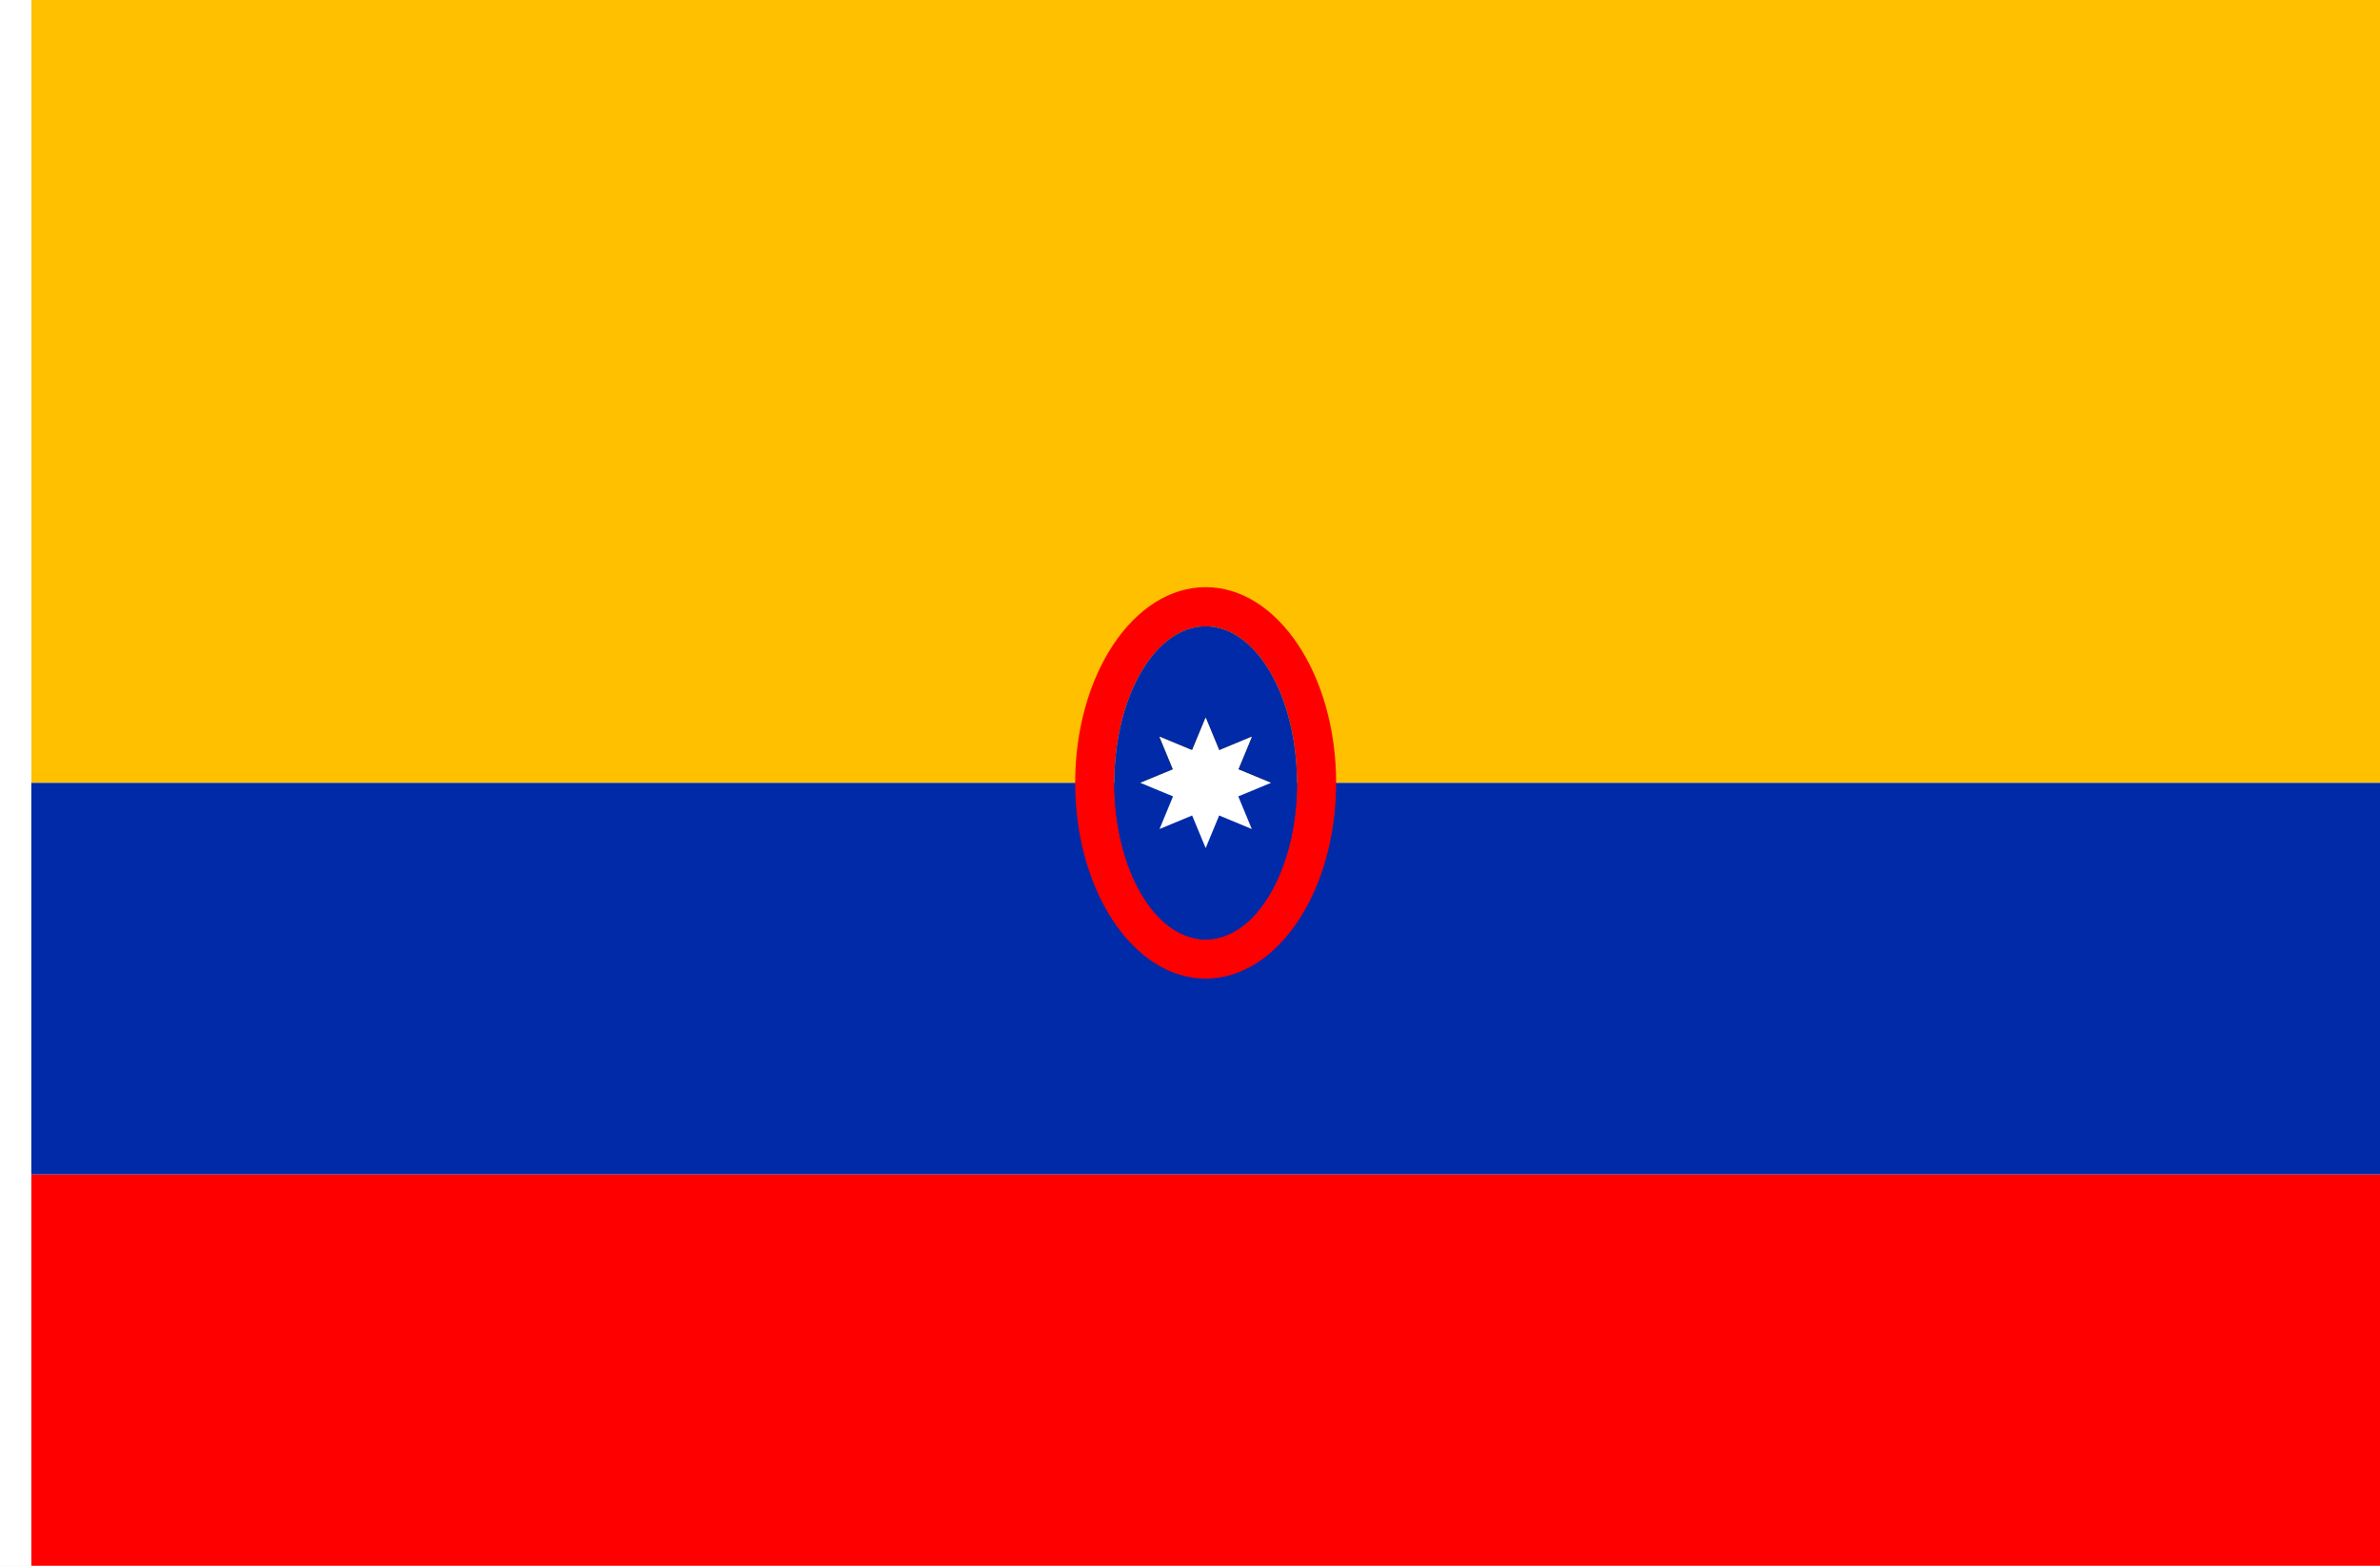
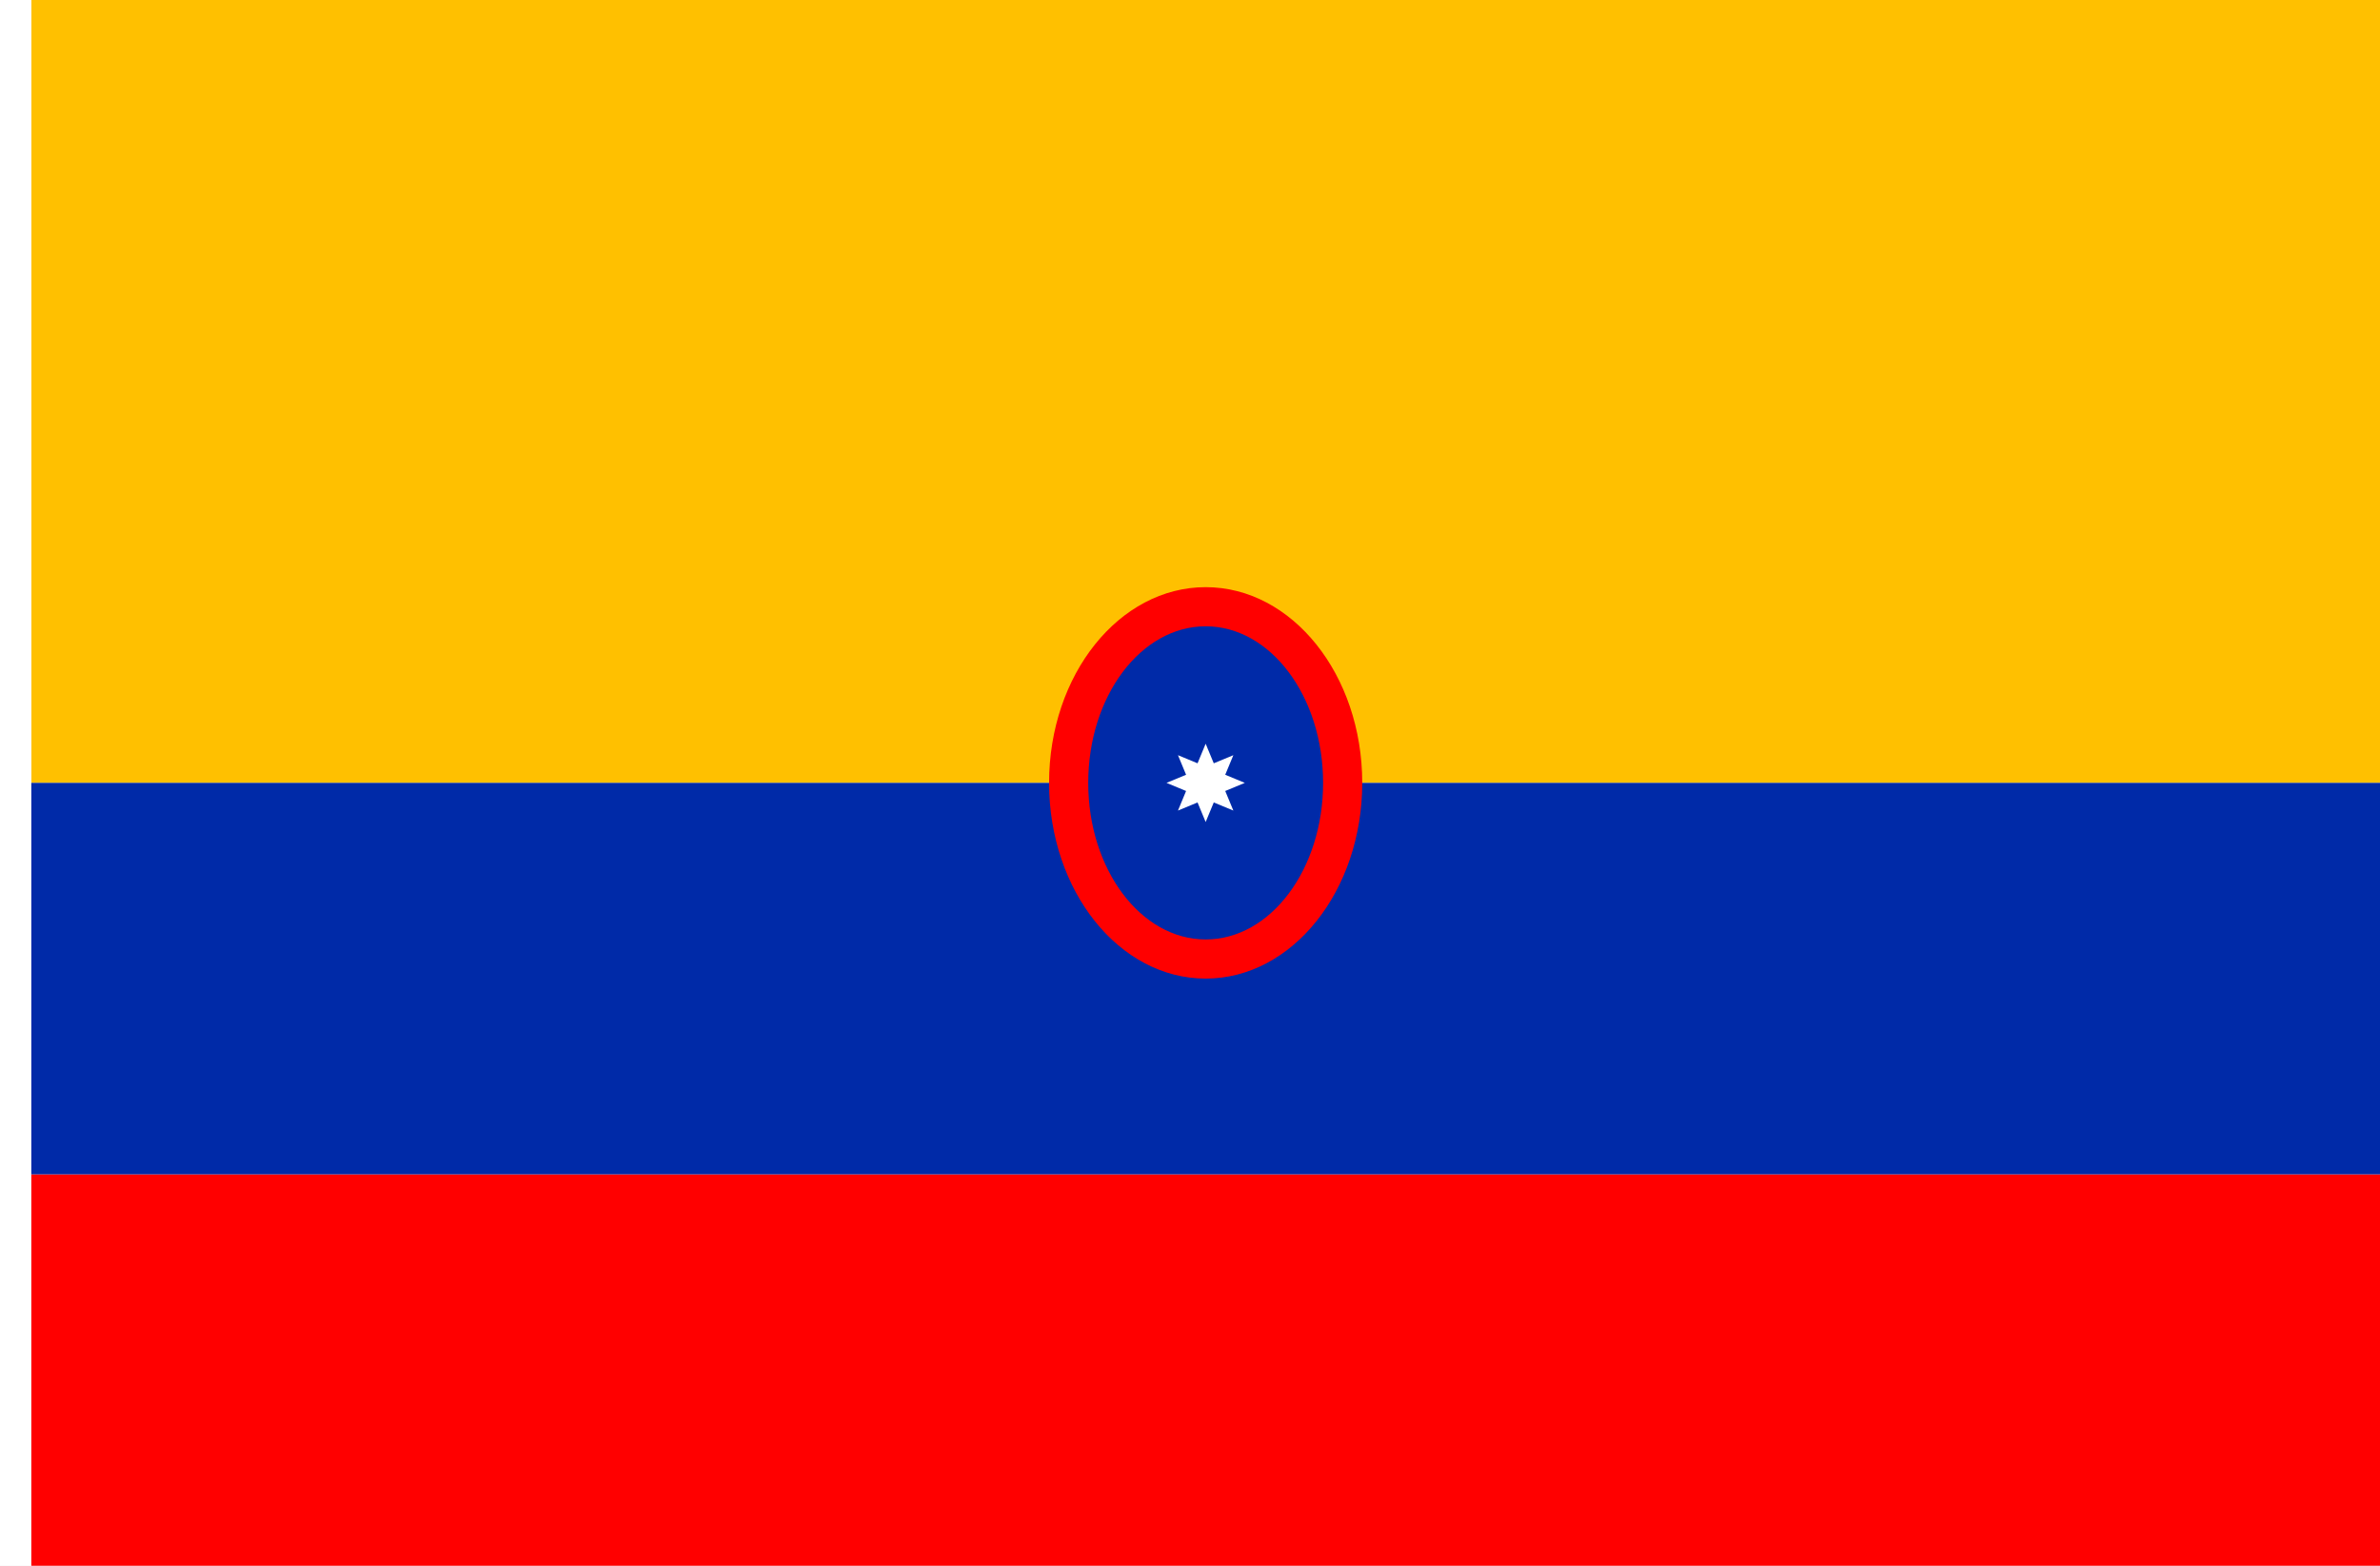
<svg xmlns="http://www.w3.org/2000/svg" width="2736" height="1800" viewBox="0 0 723.9 476.25" version="1.1" id="svg8">
  <defs id="defs2" />
  <g id="layer1" transform="translate(112.3345,-299.2679)">
    <path id="path820" d="m 611.565,537.393 v -238.125 h -714.375 v 238.125 z" style="fill:#ffc000;fill-opacity:1;stroke:none;stroke-width:2.149px;stroke-linecap:butt;stroke-linejoin:miter;stroke-opacity:1" />
    <path style="fill:#ffffff;fill-opacity:1;stroke:none;stroke-width:0.512px;stroke-linecap:butt;stroke-linejoin:miter;stroke-opacity:1" d="m -102.81,299.268 h -9.525 v 476.25 h 9.525 z" id="path819" />
    <path style="fill:#ff0000;fill-opacity:1;stroke:none;stroke-width:1.316px;stroke-linecap:butt;stroke-linejoin:miter;stroke-opacity:1" d="m -102.81,775.518 v -119.062 h 714.375 v 119.062 z" id="path822" />
    <path id="path821" d="m 611.565,537.393 v 119.062 h -714.375 v -119.062 z" style="fill:#002aa8;fill-opacity:1;stroke:none;stroke-width:1.316px;stroke-linecap:butt;stroke-linejoin:miter;stroke-opacity:1" />
-     <path id="ellipse1" style="fill:#ff0000;fill-opacity:1;stroke-width:1.015;stroke-linecap:square" d="m 226.597,537.393 c 0,26.303 12.438,47.625 27.781,47.625 15.343,0 27.781,-21.322 27.781,-47.625 0,-26.303 -12.438,-47.625 -27.781,-47.625 -15.343,0 -27.781,21.322 -27.781,47.625 z m 67.469,0 c 0,32.878 -17.769,59.531 -39.688,59.531 -21.919,0 -39.688,-26.653 -39.688,-59.531 0,-32.878 17.769,-59.531 39.688,-59.531 21.919,0 39.688,26.653 39.688,59.531 z" />
-     <path id="path2" style="fill:#002aa8;fill-opacity:1;stroke-width:0.447;stroke-linecap:square" d="m 258.488,527.471 9.922,-4.11 -4.11,9.922 9.922,4.11 -9.922,4.11 4.11,9.922 -9.922,-4.11 -4.11,9.922 -4.11,-9.922 -9.922,4.11 4.11,-9.922 -9.922,-4.11 9.922,-4.11 -4.11,-9.922 9.922,4.11 4.11,-9.922 z m -31.891,9.922 c 0,26.303 12.438,47.625 27.781,47.625 15.343,0 27.781,-21.322 27.781,-47.625 0,-26.303 -12.438,-47.625 -27.781,-47.625 -15.343,0 -27.781,21.322 -27.781,47.625 z" />
-     <path id="path3" style="fill:#ffffff;fill-opacity:1;stroke-width:0.447;stroke-linecap:square" d="m 258.488,527.471 9.922,-4.11 -4.11,9.922 9.922,4.11 -9.922,4.11 4.11,9.922 -9.922,-4.11 -4.11,9.922 -4.11,-9.922 -9.922,4.11 4.11,-9.922 -9.922,-4.11 9.922,-4.11 -4.11,-9.922 9.922,4.11 4.11,-9.922 z" />
+     <path id="ellipse1" style="fill:#ff0000;fill-opacity:1;stroke-width:1.112;stroke-linecap:square" d="m 302.003,537.393 c 0,32.878 -21.322,59.531 -47.625,59.531 -26.303,0 -47.625,-26.653 -47.625,-59.531 0,-32.878 21.322,-59.531 47.625,-59.531 26.303,0 47.625,26.653 47.625,59.531 z" />
+     <path id="path2" style="fill:#002aa8;fill-opacity:1;stroke-width:0.507;stroke-linecap:square" d="m 290.097,537.393 c 0,-26.303 -15.992,-47.625 -35.719,-47.625 -19.727,0 -35.719,21.322 -35.719,47.625 0,26.303 15.992,47.625 35.719,47.625 19.727,0 35.719,-21.322 35.719,-47.625 z" />
+     <path id="path3" style="fill:#ffffff;fill-opacity:1;stroke-width:0.268;stroke-linecap:square" d="m 256.844,531.44 5.953,-2.466 -2.466,5.953 5.953,2.466 -5.953,2.466 2.466,5.953 -5.953,-2.466 -2.466,5.953 -2.466,-5.953 -5.953,2.466 2.466,-5.953 -5.953,-2.466 5.953,-2.466 -2.466,-5.953 5.953,2.466 2.466,-5.953 z" />
  </g>
</svg>
